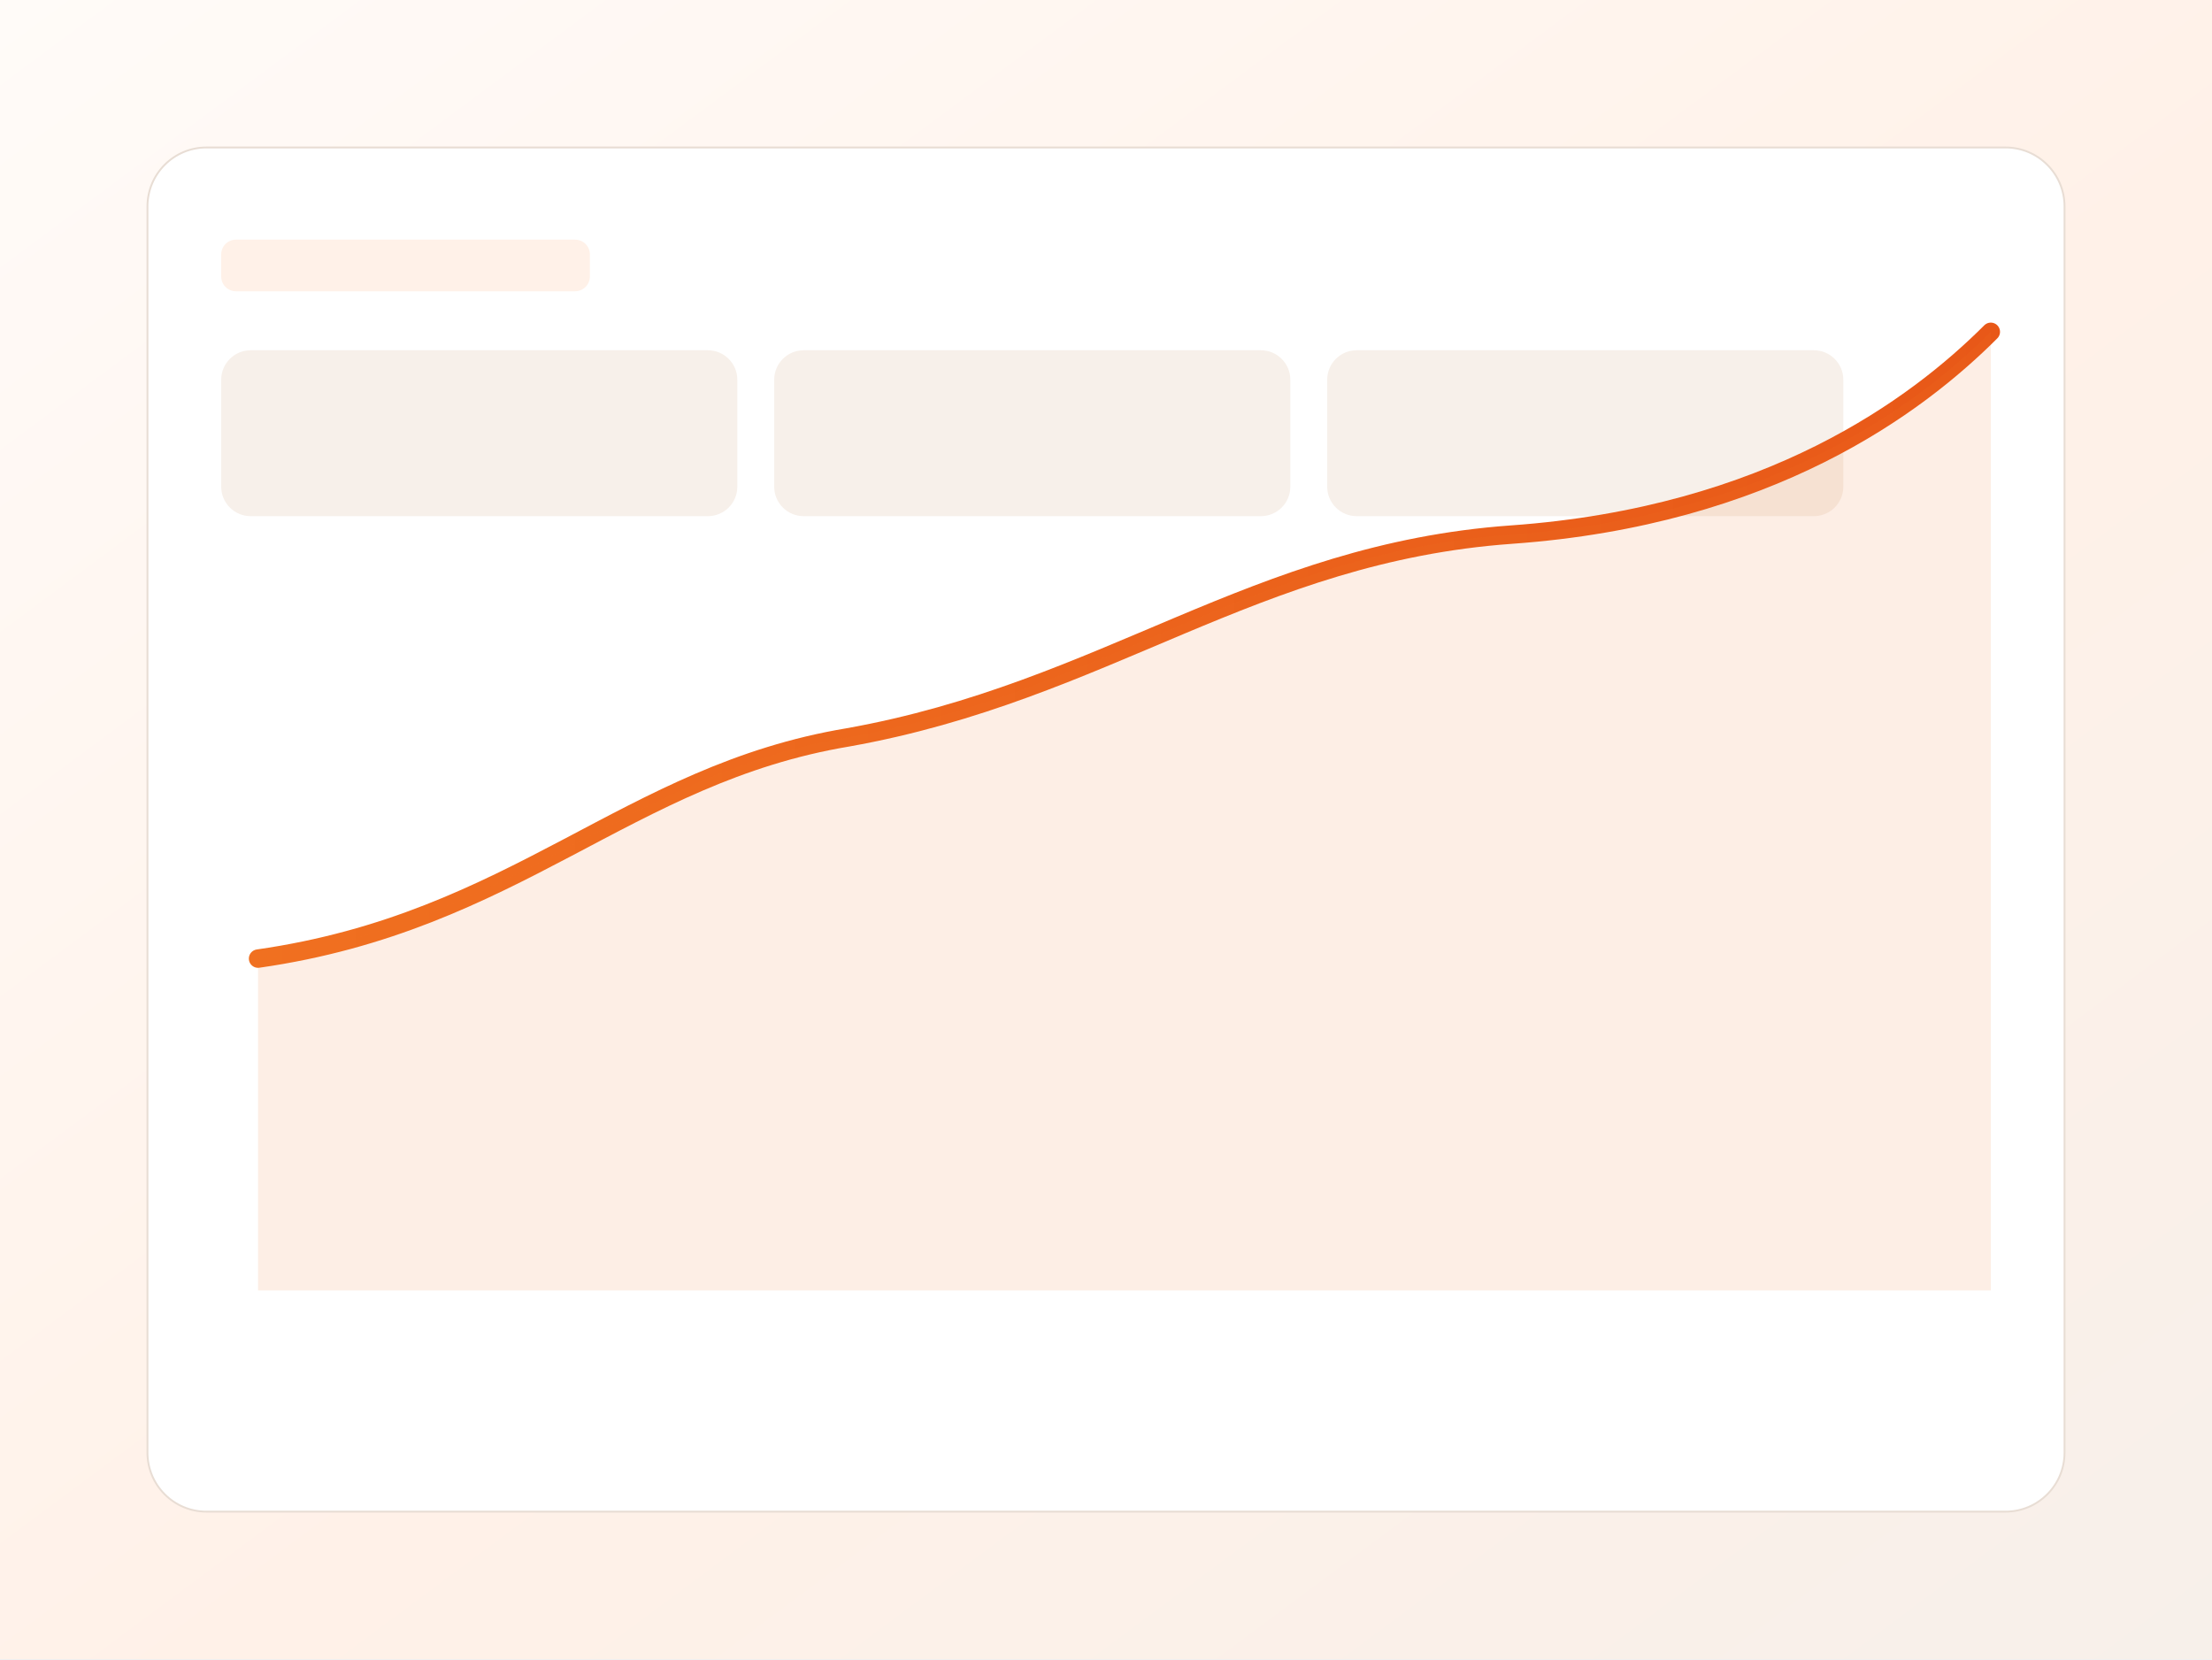
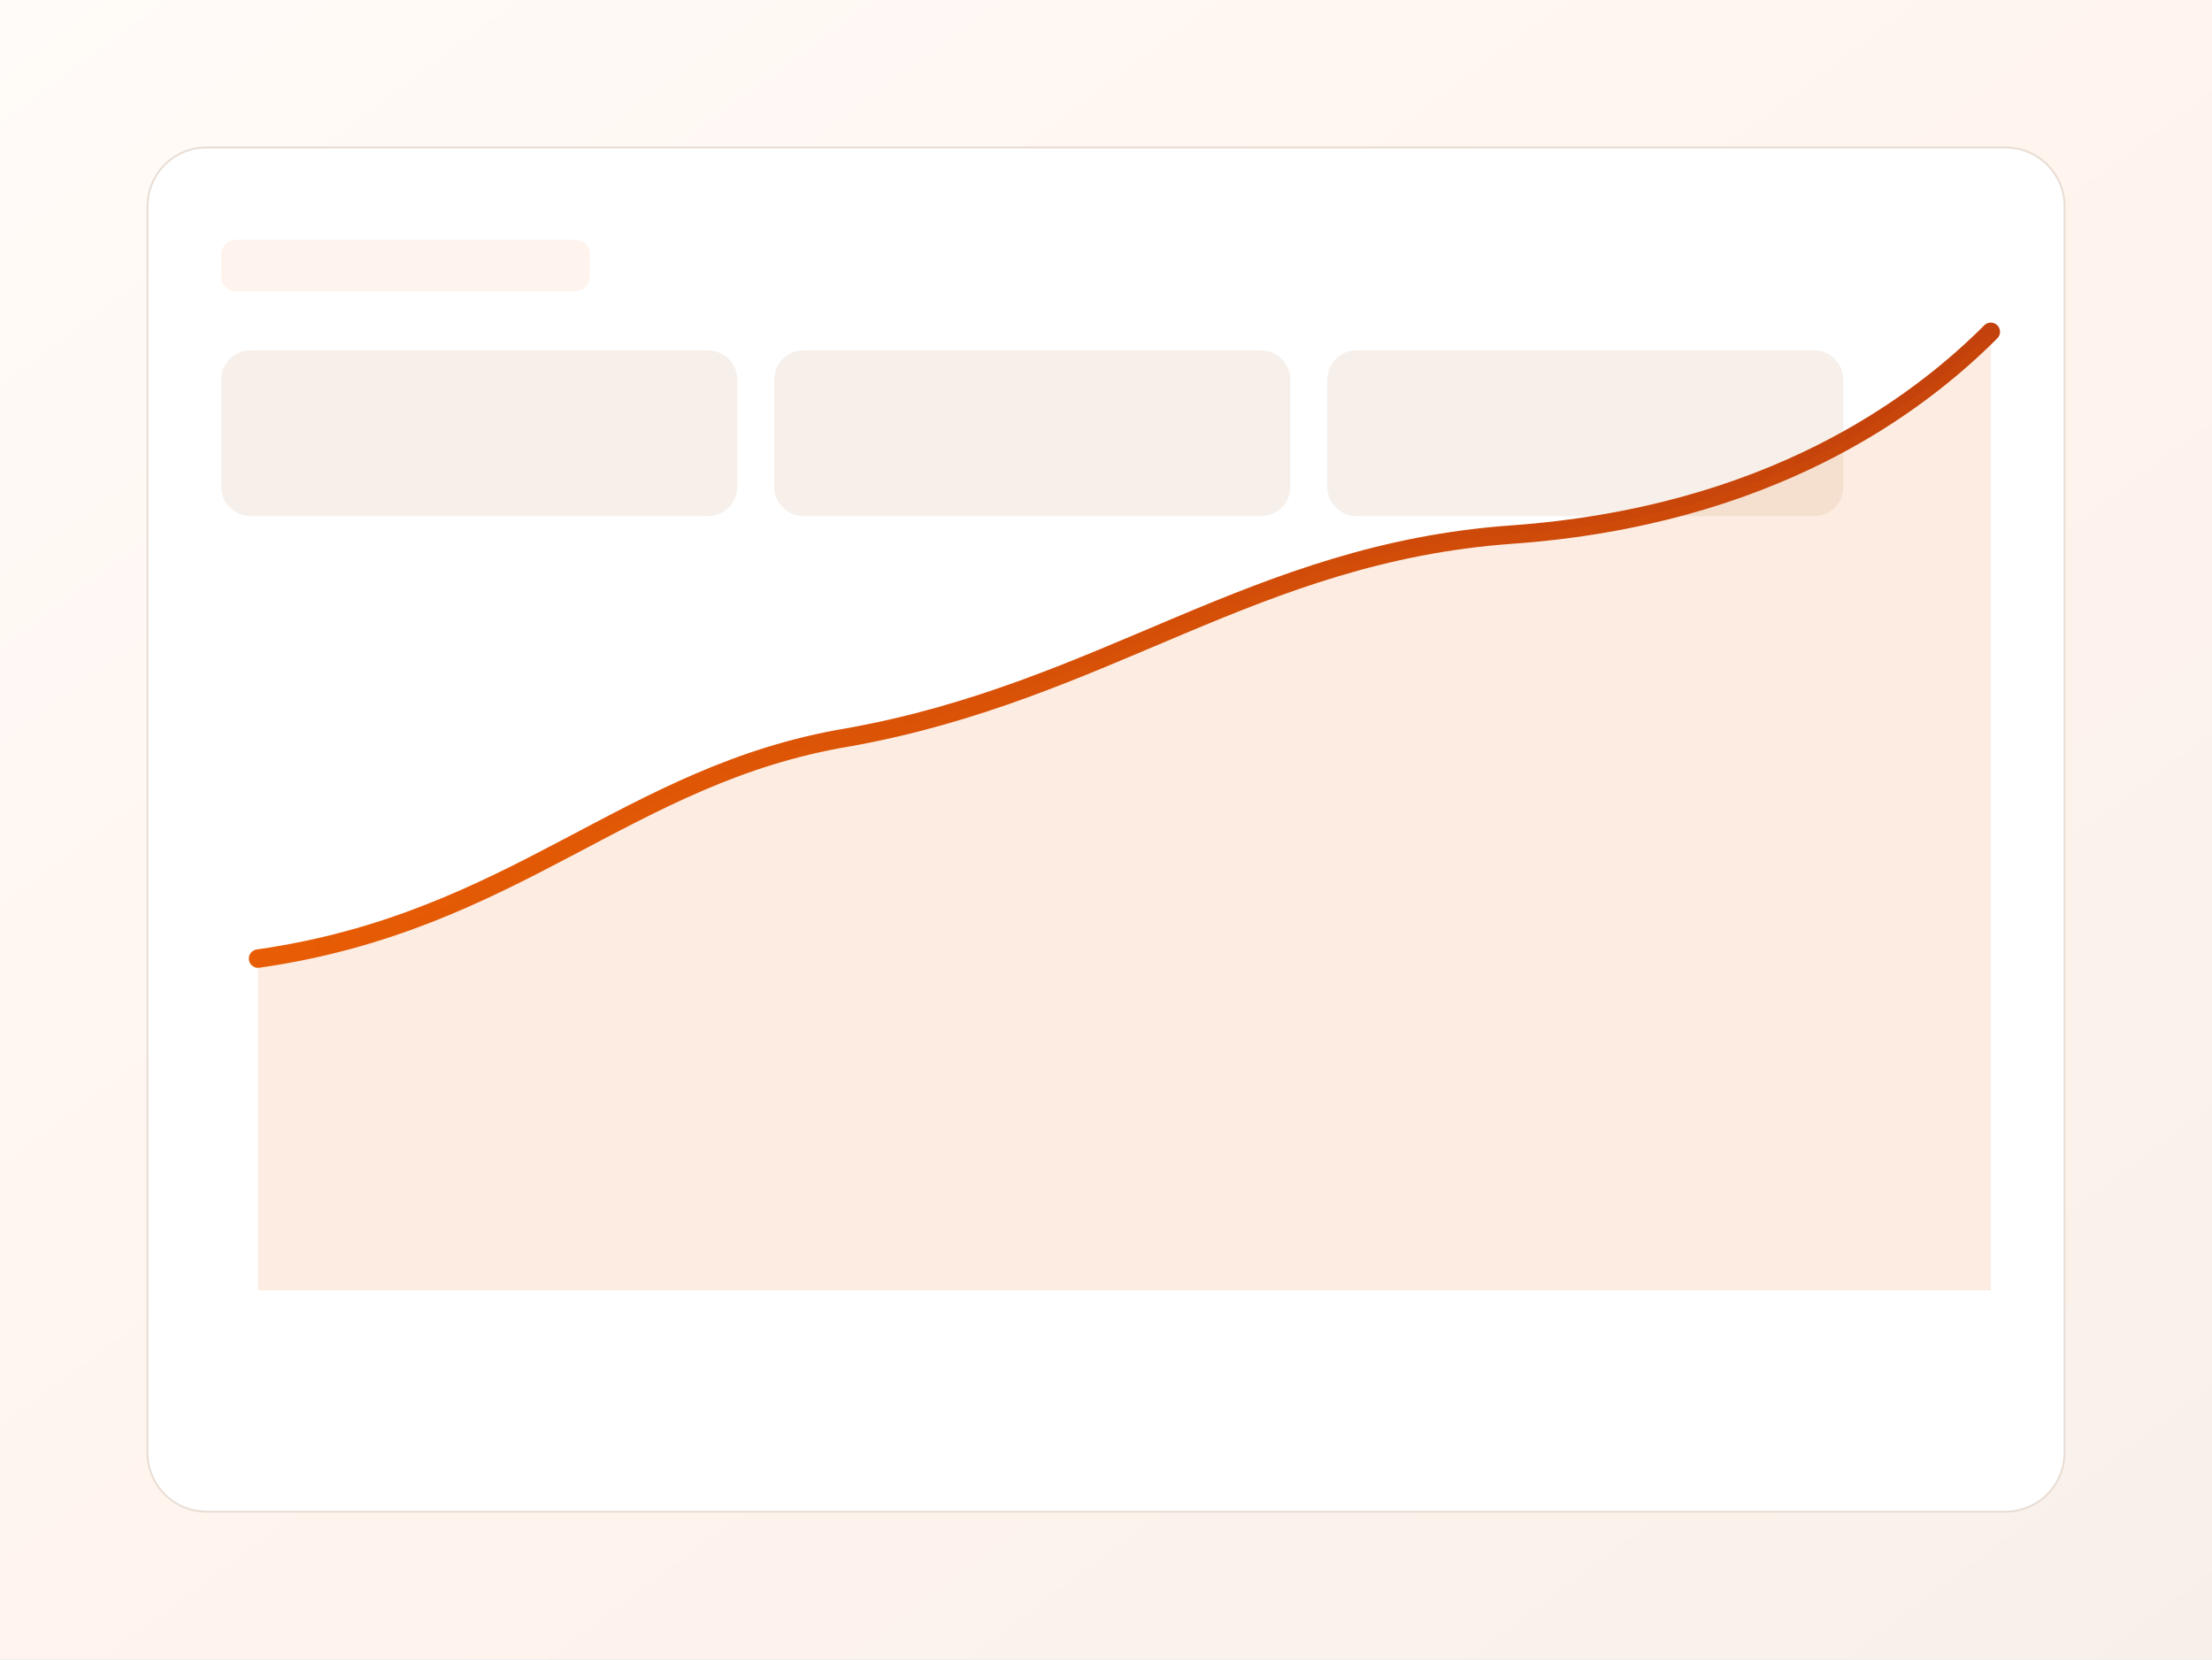
<svg xmlns="http://www.w3.org/2000/svg" width="1200" height="900" viewBox="0 0 1200 900" role="img" aria-label="instagram-dashboard">
  <defs>
    <linearGradient id="bg" x1="0" y1="0" x2="1" y2="1">
      <stop offset="0%" stop-color="#FFFBF8" />
-       <stop offset="55%" stop-color="#FFF1E8" />
+       <stop offset="55%" stop-color="#FFF4ED" />
      <stop offset="100%" stop-color="#F7F0EA" />
    </linearGradient>
    <linearGradient id="line" x1="0" y1="0" x2="1" y2="0">
-       <stop offset="0%" stop-color="#F07020" />
-       <stop offset="100%" stop-color="#E85818" />
+       <stop offset="0%" stop-color="#E85D04" />
+       <stop offset="100%" stop-color="#C2410C" />
    </linearGradient>
  </defs>
  <rect width="1200" height="900" fill="url(#bg)" />
  <rect x="80" y="80" width="1040" height="740" rx="32" fill="#fff" stroke="#E8DDD4" />
-   <rect x="120" y="130" width="200" height="28" rx="8" fill="#FFF1E8" />
+   <rect x="120" y="130" width="200" height="28" rx="8" fill="#FFF4ED" />
  <rect x="120" y="190" width="280" height="90" rx="16" fill="#F7F0EA" />
  <rect x="420" y="190" width="280" height="90" rx="16" fill="#F7F0EA" />
  <rect x="720" y="190" width="280" height="90" rx="16" fill="#F7F0EA" />
  <path d="M140 520 C280 500 340 420 460 400 C600 375 680 300 820 290 C960 280 1040 220 1080 180" fill="none" stroke="url(#line)" stroke-width="10" stroke-linecap="round" />
-   <path d="M140 520 C280 500 340 420 460 400 C600 375 680 300 820 290 C960 280 1040 220 1080 180 L1080 700 L140 700 Z" fill="#F07020" opacity="0.12" />
+   <path d="M140 520 C280 500 340 420 460 400 C600 375 680 300 820 290 C960 280 1040 220 1080 180 L1080 700 L140 700 Z" fill="#E85D04" opacity="0.12" />
</svg>
